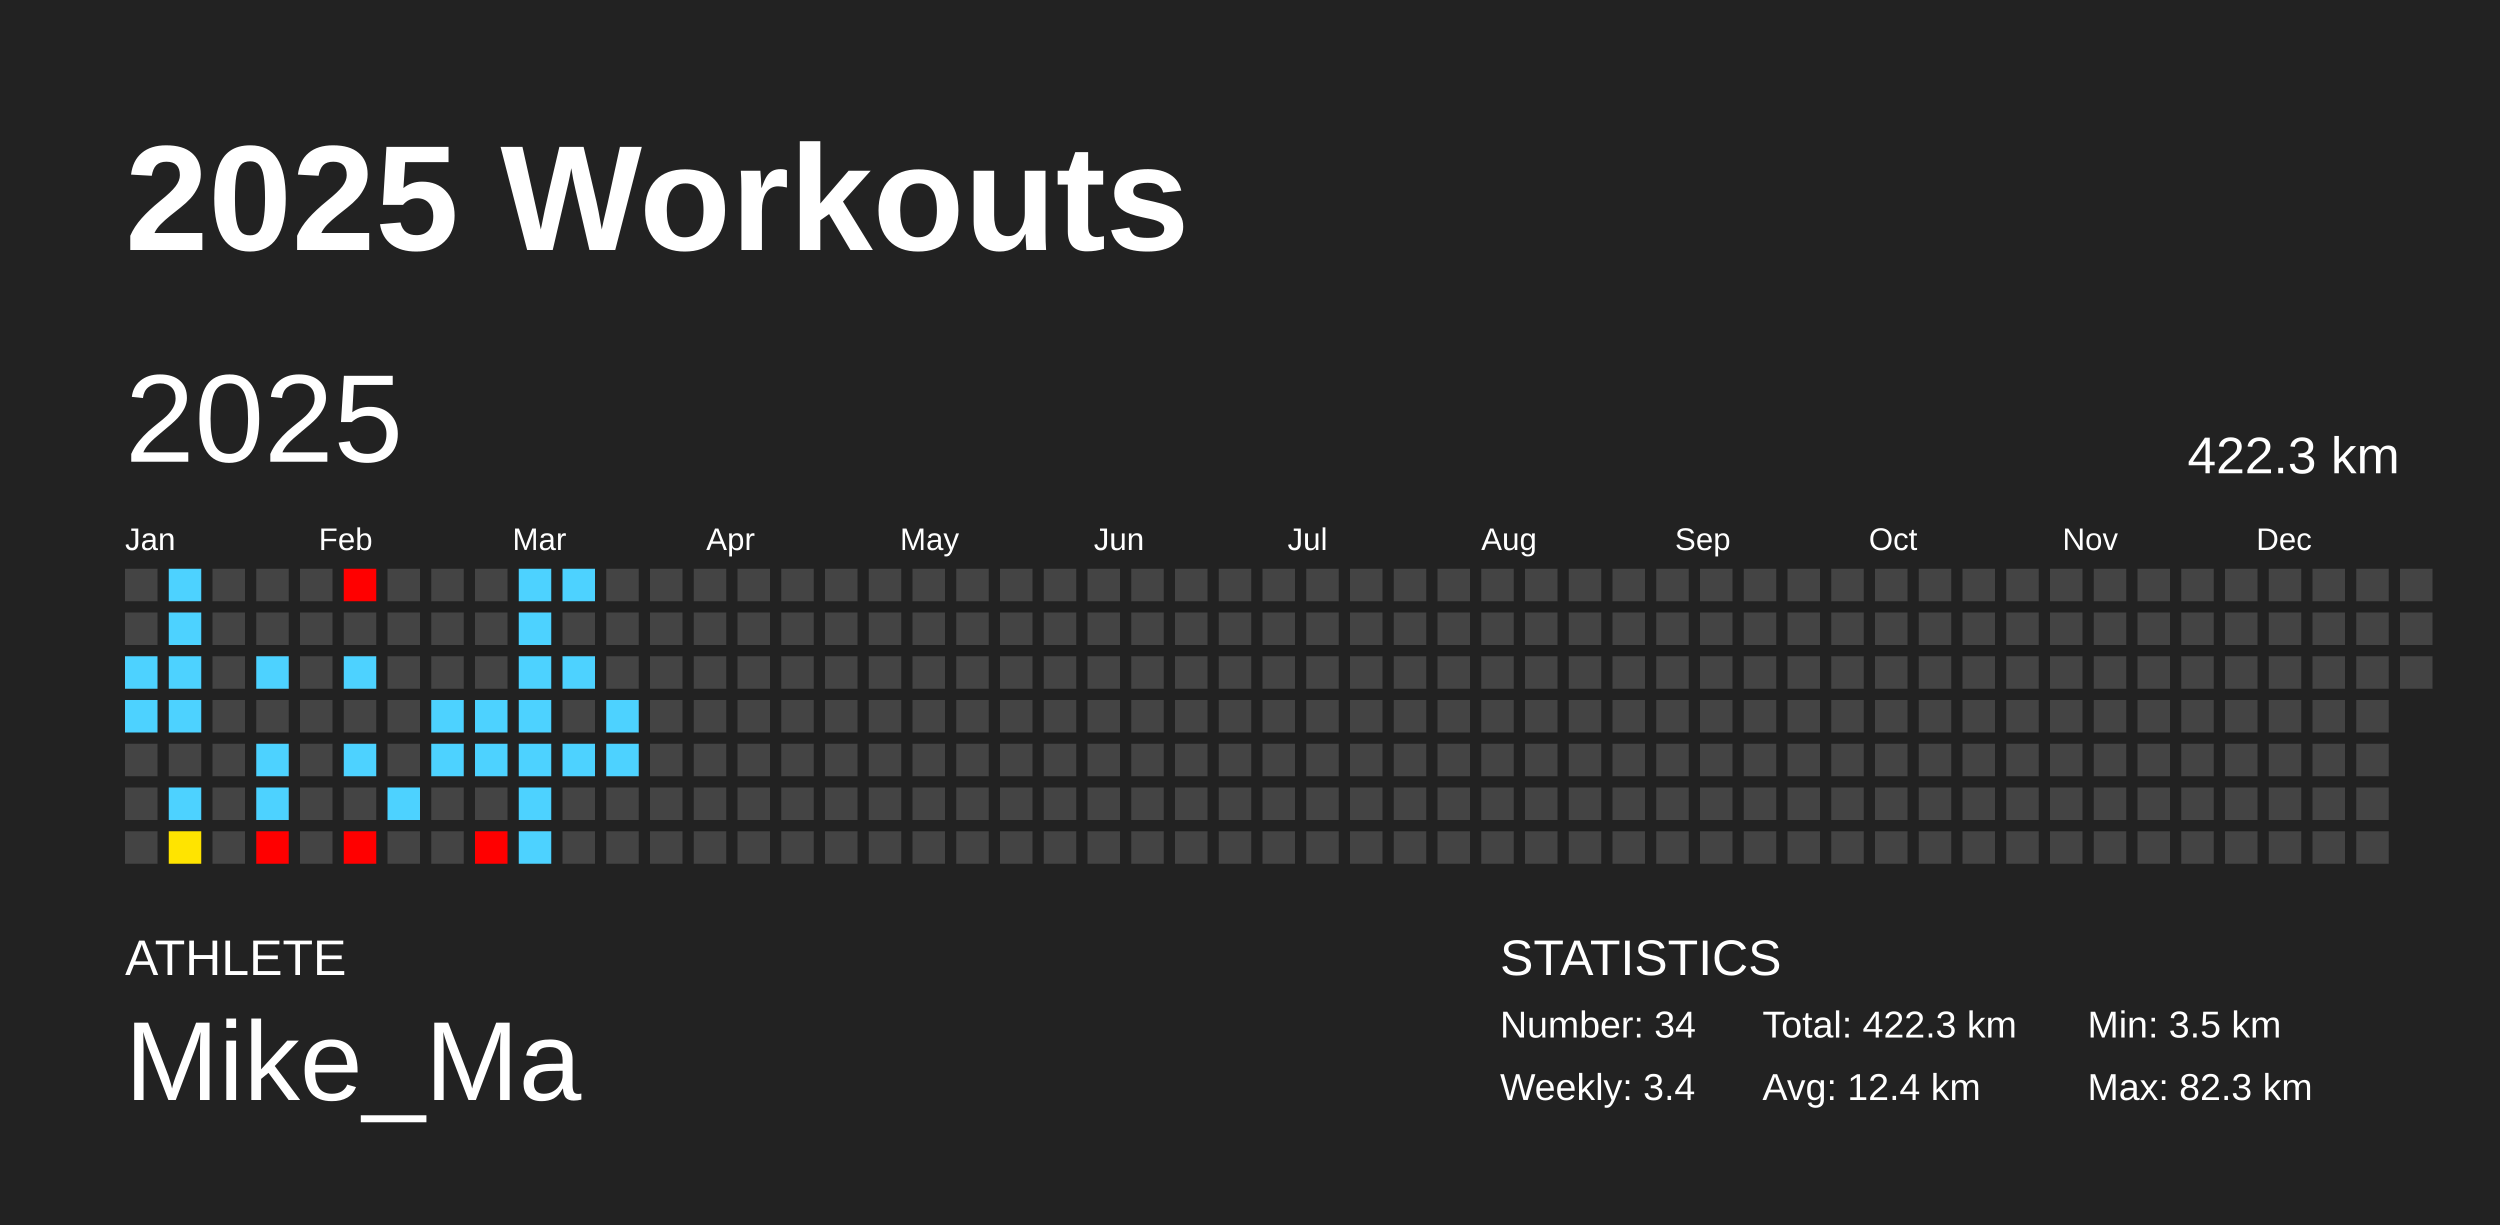
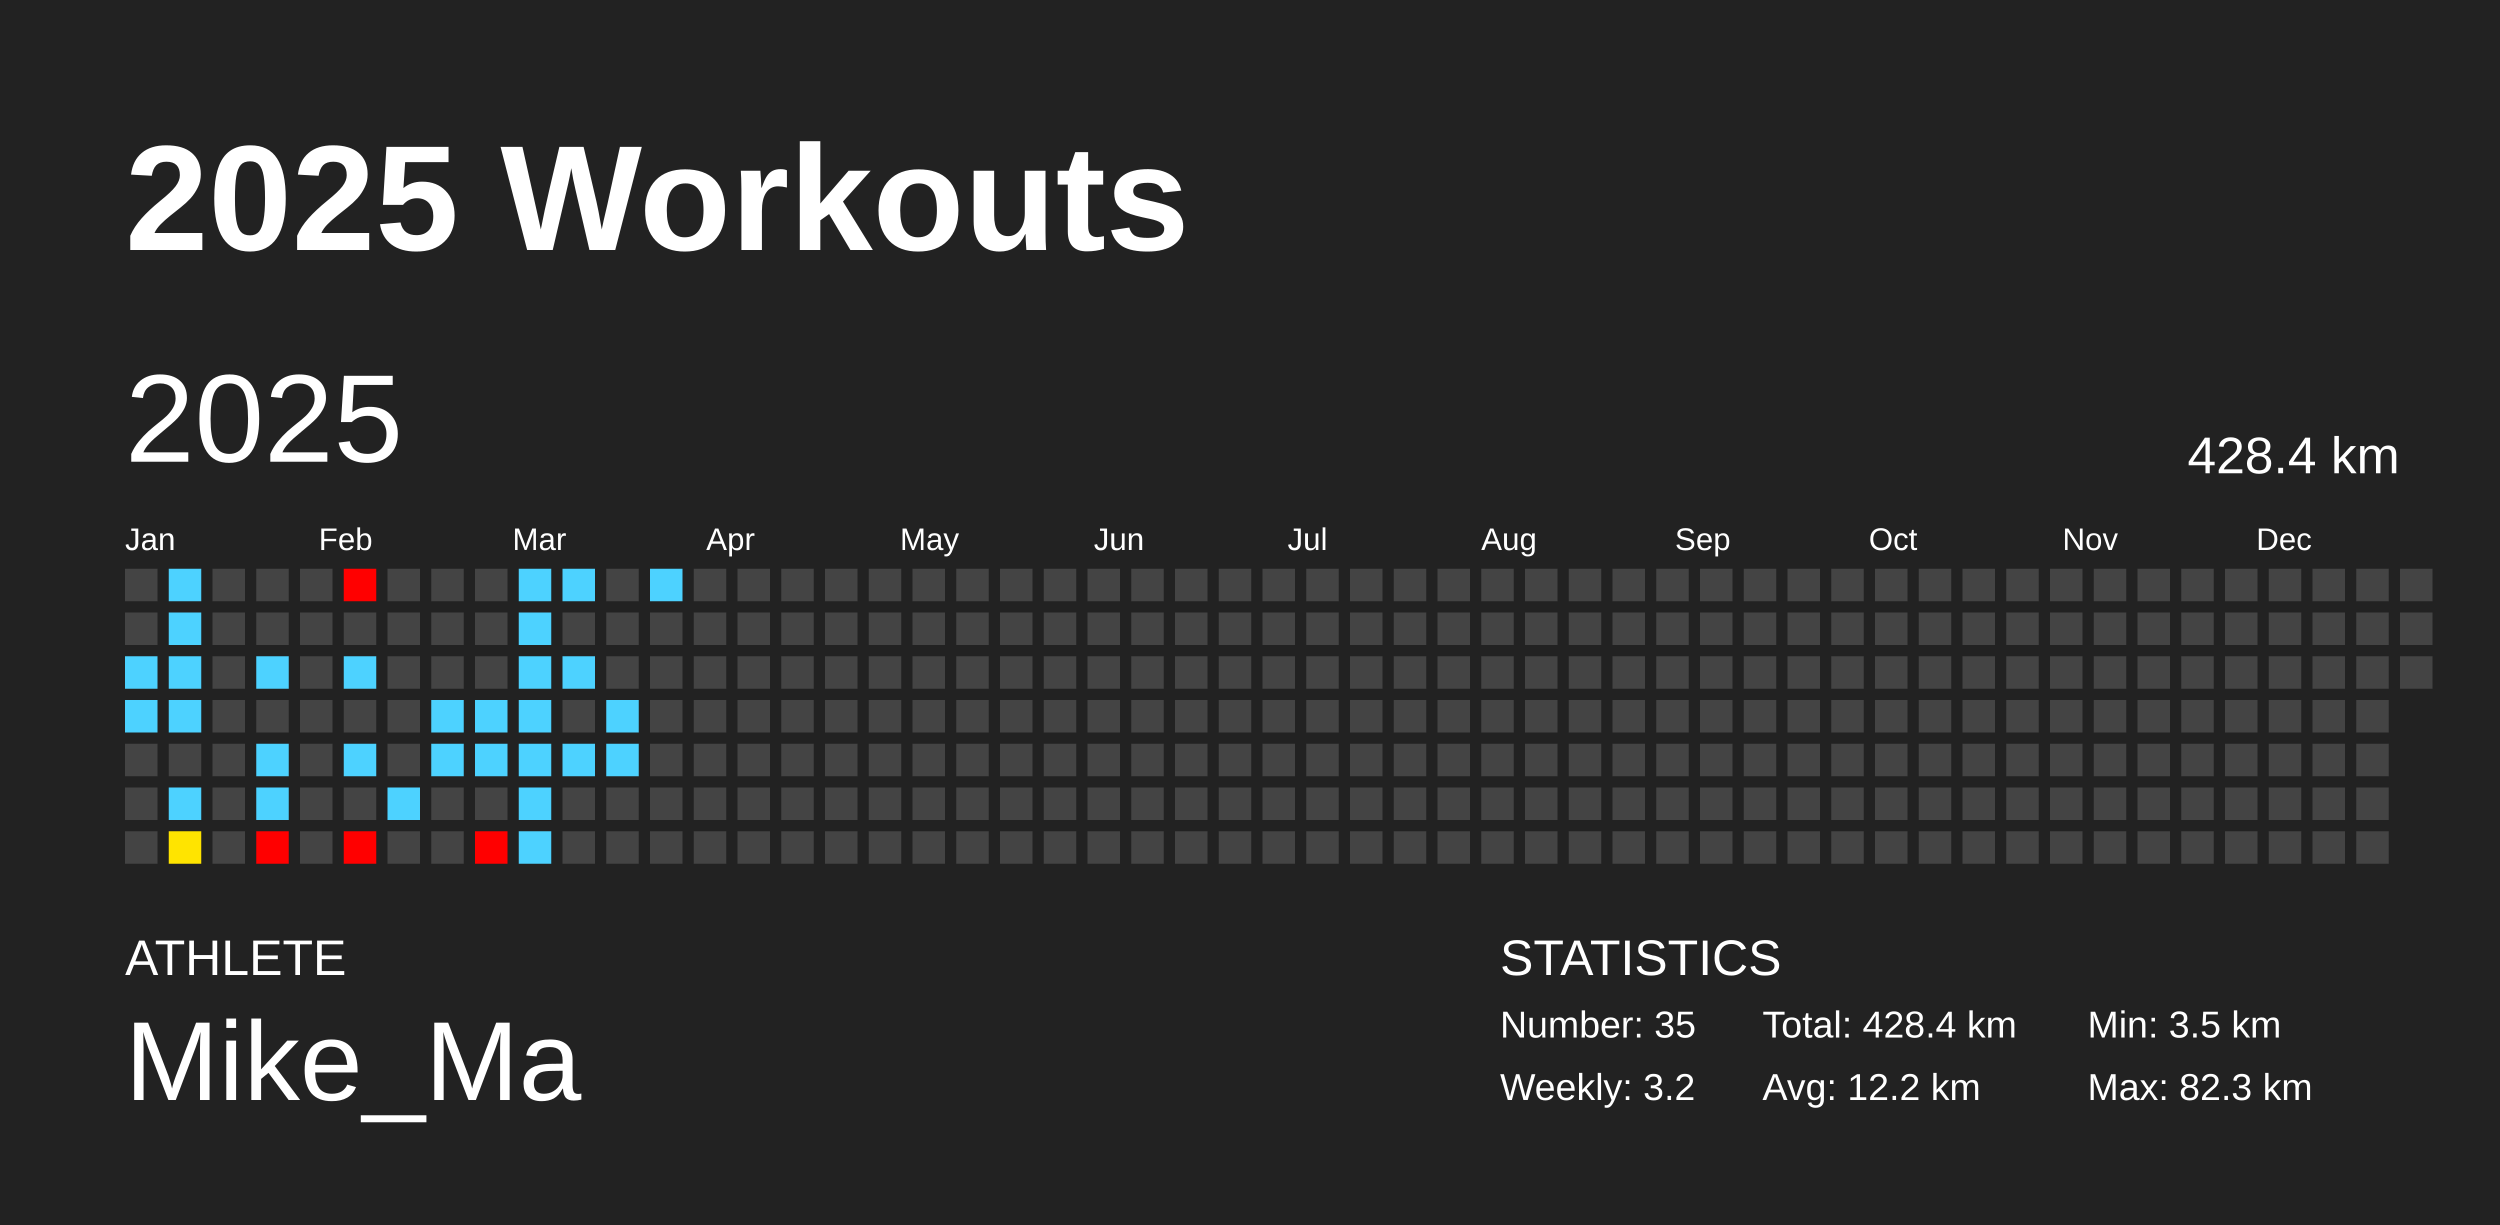
<svg xmlns="http://www.w3.org/2000/svg" baseProfile="full" height="98mm" version="1.1" viewBox="0,0,200,98" width="200mm">
  <defs />
  <rect fill="#222222" height="98" width="200" x="0" y="0" />
  <text fill="#FFFFFF" style="font-size:12px; font-family:Arial; font-weight:bold;" x="10" y="20">2025 Workouts</text>
  <text fill="#FFFFFF" style="font-size:4px; font-family:Arial" x="10" y="78">ATHLETE</text>
  <text fill="#FFFFFF" style="font-size:9px; font-family:Arial" x="10" y="88">Mike_Ma</text>
  <text fill="#FFFFFF" style="font-size:4px; font-family:Arial" x="120" y="78">STATISTICS</text>
-   <text fill="#FFFFFF" style="font-size:3px; font-family:Arial" x="120" y="83">Number: 34</text>
-   <text fill="#FFFFFF" style="font-size:3px; font-family:Arial" x="120" y="88">Weekly: 3.4</text>
-   <text fill="#FFFFFF" style="font-size:3px; font-family:Arial" x="141" y="83">Total: 422.3 km</text>
-   <text fill="#FFFFFF" style="font-size:3px; font-family:Arial" x="141" y="88">Avg: 12.4 km</text>
+   <text fill="#FFFFFF" style="font-size:3px; font-family:Arial" x="120" y="83">Number: 35</text>
+   <text fill="#FFFFFF" style="font-size:3px; font-family:Arial" x="120" y="88">Weekly: 3.2</text>
+   <text fill="#FFFFFF" style="font-size:3px; font-family:Arial" x="141" y="83">Total: 428.4 km</text>
+   <text fill="#FFFFFF" style="font-size:3px; font-family:Arial" x="141" y="88">Avg: 12.2 km</text>
  <text fill="#FFFFFF" style="font-size:3px; font-family:Arial" x="167" y="83">Min: 3.5 km</text>
  <text fill="#FFFFFF" style="font-size:3px; font-family:Arial" x="167" y="88">Max: 82.3 km</text>
  <text dominant-baseline="hanging" fill="#FFFFFF" style="font-size:10.0px; font-family:Arial;" x="10" y="30">2025</text>
-   <text dominant-baseline="hanging" fill="#FFFFFF" style="font-size:4.125px; font-family:Arial;" x="175" y="35">422.3 km</text>
+   <text dominant-baseline="hanging" fill="#FFFFFF" style="font-size:4.125px; font-family:Arial;" x="175" y="35">428.4 km</text>
  <text fill="#FFFFFF" style="font-size:2.5px; font-family:Arial" x="10.0" y="44">Jan</text>
  <text fill="#FFFFFF" style="font-size:2.5px; font-family:Arial" x="25.5" y="44">Feb</text>
  <text fill="#FFFFFF" style="font-size:2.5px; font-family:Arial" x="41.0" y="44">Mar</text>
  <text fill="#FFFFFF" style="font-size:2.5px; font-family:Arial" x="56.5" y="44">Apr</text>
  <text fill="#FFFFFF" style="font-size:2.5px; font-family:Arial" x="72.0" y="44">May</text>
  <text fill="#FFFFFF" style="font-size:2.5px; font-family:Arial" x="87.5" y="44">Jun</text>
  <text fill="#FFFFFF" style="font-size:2.5px; font-family:Arial" x="103.0" y="44">Jul</text>
  <text fill="#FFFFFF" style="font-size:2.5px; font-family:Arial" x="118.5" y="44">Aug</text>
  <text fill="#FFFFFF" style="font-size:2.5px; font-family:Arial" x="134.0" y="44">Sep</text>
  <text fill="#FFFFFF" style="font-size:2.5px; font-family:Arial" x="149.5" y="44">Oct</text>
  <text fill="#FFFFFF" style="font-size:2.5px; font-family:Arial" x="165.0" y="44">Nov</text>
  <text fill="#FFFFFF" style="font-size:2.5px; font-family:Arial" x="180.5" y="44">Dec</text>
  <rect fill="#444444" height="2.6" width="2.6" x="10.0" y="45.5" />
  <rect fill="#444444" height="2.6" width="2.6" x="10.0" y="49.0" />
  <rect fill="#4dd2ff" height="2.6" width="2.6" x="10.0" y="52.5" />
  <rect fill="#4dd2ff" height="2.6" width="2.6" x="10.0" y="56.0" />
  <rect fill="#444444" height="2.6" width="2.6" x="10.0" y="59.5" />
  <rect fill="#444444" height="2.6" width="2.6" x="10.0" y="63.0" />
  <rect fill="#444444" height="2.6" width="2.6" x="10.0" y="66.5" />
  <rect fill="#4dd2ff" height="2.6" width="2.6" x="13.5" y="45.5" />
  <rect fill="#4dd2ff" height="2.6" width="2.6" x="13.5" y="49.0" />
  <rect fill="#4dd2ff" height="2.6" width="2.6" x="13.5" y="52.5" />
  <rect fill="#4dd2ff" height="2.6" width="2.6" x="13.5" y="56.0" />
  <rect fill="#444444" height="2.6" width="2.6" x="13.5" y="59.5" />
  <rect fill="#4dd2ff" height="2.6" width="2.6" x="13.5" y="63.0" />
  <rect fill="#ffe400" height="2.6" width="2.6" x="13.5" y="66.5" />
  <rect fill="#444444" height="2.6" width="2.6" x="17.0" y="45.5" />
  <rect fill="#444444" height="2.6" width="2.6" x="17.0" y="49.0" />
  <rect fill="#444444" height="2.6" width="2.6" x="17.0" y="52.5" />
  <rect fill="#444444" height="2.6" width="2.6" x="17.0" y="56.0" />
  <rect fill="#444444" height="2.6" width="2.6" x="17.0" y="59.5" />
  <rect fill="#444444" height="2.6" width="2.6" x="17.0" y="63.0" />
  <rect fill="#444444" height="2.6" width="2.6" x="17.0" y="66.5" />
  <rect fill="#444444" height="2.6" width="2.6" x="20.5" y="45.5" />
  <rect fill="#444444" height="2.6" width="2.6" x="20.5" y="49.0" />
  <rect fill="#4dd2ff" height="2.6" width="2.6" x="20.5" y="52.5" />
  <rect fill="#444444" height="2.6" width="2.6" x="20.5" y="56.0" />
  <rect fill="#4dd2ff" height="2.6" width="2.6" x="20.5" y="59.5" />
  <rect fill="#4dd2ff" height="2.6" width="2.6" x="20.5" y="63.0" />
  <rect fill="red" height="2.6" width="2.6" x="20.5" y="66.5" />
  <rect fill="#444444" height="2.6" width="2.6" x="24.0" y="45.5" />
  <rect fill="#444444" height="2.6" width="2.6" x="24.0" y="49.0" />
  <rect fill="#444444" height="2.6" width="2.6" x="24.0" y="52.5" />
  <rect fill="#444444" height="2.6" width="2.6" x="24.0" y="56.0" />
  <rect fill="#444444" height="2.6" width="2.6" x="24.0" y="59.5" />
  <rect fill="#444444" height="2.6" width="2.6" x="24.0" y="63.0" />
  <rect fill="#444444" height="2.6" width="2.6" x="24.0" y="66.5" />
  <rect fill="red" height="2.6" width="2.6" x="27.5" y="45.5" />
  <rect fill="#444444" height="2.6" width="2.6" x="27.5" y="49.0" />
  <rect fill="#4dd2ff" height="2.6" width="2.6" x="27.5" y="52.5" />
  <rect fill="#444444" height="2.6" width="2.6" x="27.5" y="56.0" />
  <rect fill="#4dd2ff" height="2.6" width="2.6" x="27.5" y="59.5" />
  <rect fill="#444444" height="2.6" width="2.6" x="27.5" y="63.0" />
  <rect fill="red" height="2.6" width="2.6" x="27.5" y="66.5" />
  <rect fill="#444444" height="2.6" width="2.6" x="31.0" y="45.5" />
  <rect fill="#444444" height="2.6" width="2.6" x="31.0" y="49.0" />
  <rect fill="#444444" height="2.6" width="2.6" x="31.0" y="52.5" />
  <rect fill="#444444" height="2.6" width="2.6" x="31.0" y="56.0" />
  <rect fill="#444444" height="2.6" width="2.6" x="31.0" y="59.5" />
  <rect fill="#4dd2ff" height="2.6" width="2.6" x="31.0" y="63.0" />
  <rect fill="#444444" height="2.6" width="2.6" x="31.0" y="66.5" />
  <rect fill="#444444" height="2.6" width="2.6" x="34.5" y="45.5" />
  <rect fill="#444444" height="2.6" width="2.6" x="34.5" y="49.0" />
  <rect fill="#444444" height="2.6" width="2.6" x="34.5" y="52.5" />
  <rect fill="#4dd2ff" height="2.6" width="2.6" x="34.5" y="56.0" />
  <rect fill="#4dd2ff" height="2.6" width="2.6" x="34.5" y="59.5" />
  <rect fill="#444444" height="2.6" width="2.6" x="34.5" y="63.0" />
  <rect fill="#444444" height="2.6" width="2.6" x="34.5" y="66.5" />
  <rect fill="#444444" height="2.6" width="2.6" x="38.0" y="45.5" />
  <rect fill="#444444" height="2.6" width="2.6" x="38.0" y="49.0" />
  <rect fill="#444444" height="2.6" width="2.6" x="38.0" y="52.5" />
  <rect fill="#4dd2ff" height="2.6" width="2.6" x="38.0" y="56.0" />
  <rect fill="#4dd2ff" height="2.6" width="2.6" x="38.0" y="59.5" />
  <rect fill="#444444" height="2.6" width="2.6" x="38.0" y="63.0" />
  <rect fill="red" height="2.6" width="2.6" x="38.0" y="66.5" />
  <rect fill="#4dd2ff" height="2.6" width="2.6" x="41.5" y="45.5" />
  <rect fill="#4dd2ff" height="2.6" width="2.6" x="41.5" y="49.0" />
  <rect fill="#4dd2ff" height="2.6" width="2.6" x="41.5" y="52.5" />
  <rect fill="#4dd2ff" height="2.6" width="2.6" x="41.5" y="56.0" />
  <rect fill="#4dd2ff" height="2.6" width="2.6" x="41.5" y="59.5" />
  <rect fill="#4dd2ff" height="2.6" width="2.6" x="41.5" y="63.0" />
  <rect fill="#4dd2ff" height="2.6" width="2.6" x="41.5" y="66.5" />
  <rect fill="#4dd2ff" height="2.6" width="2.6" x="45.0" y="45.5" />
  <rect fill="#444444" height="2.6" width="2.6" x="45.0" y="49.0" />
  <rect fill="#4dd2ff" height="2.6" width="2.6" x="45.0" y="52.5" />
  <rect fill="#444444" height="2.6" width="2.6" x="45.0" y="56.0" />
  <rect fill="#4dd2ff" height="2.6" width="2.6" x="45.0" y="59.5" />
  <rect fill="#444444" height="2.6" width="2.6" x="45.0" y="63.0" />
  <rect fill="#444444" height="2.6" width="2.6" x="45.0" y="66.5" />
  <rect fill="#444444" height="2.6" width="2.6" x="48.5" y="45.5" />
  <rect fill="#444444" height="2.6" width="2.6" x="48.5" y="49.0" />
  <rect fill="#444444" height="2.6" width="2.6" x="48.5" y="52.5" />
  <rect fill="#4dd2ff" height="2.6" width="2.6" x="48.5" y="56.0" />
  <rect fill="#4dd2ff" height="2.6" width="2.6" x="48.5" y="59.5" />
  <rect fill="#444444" height="2.6" width="2.6" x="48.5" y="63.0" />
  <rect fill="#444444" height="2.6" width="2.6" x="48.5" y="66.5" />
-   <rect fill="#444444" height="2.6" width="2.6" x="52.0" y="45.5" />
+   <rect fill="#4dd2ff" height="2.6" width="2.6" x="52.0" y="45.5" />
  <rect fill="#444444" height="2.6" width="2.6" x="52.0" y="49.0" />
  <rect fill="#444444" height="2.6" width="2.6" x="52.0" y="52.5" />
  <rect fill="#444444" height="2.6" width="2.6" x="52.0" y="56.0" />
  <rect fill="#444444" height="2.6" width="2.6" x="52.0" y="59.5" />
  <rect fill="#444444" height="2.6" width="2.6" x="52.0" y="63.0" />
  <rect fill="#444444" height="2.6" width="2.6" x="52.0" y="66.5" />
  <rect fill="#444444" height="2.6" width="2.6" x="55.5" y="45.5" />
  <rect fill="#444444" height="2.6" width="2.6" x="55.5" y="49.0" />
  <rect fill="#444444" height="2.6" width="2.6" x="55.5" y="52.5" />
  <rect fill="#444444" height="2.6" width="2.6" x="55.5" y="56.0" />
  <rect fill="#444444" height="2.6" width="2.6" x="55.5" y="59.5" />
  <rect fill="#444444" height="2.6" width="2.6" x="55.5" y="63.0" />
  <rect fill="#444444" height="2.6" width="2.6" x="55.5" y="66.5" />
  <rect fill="#444444" height="2.6" width="2.6" x="59.0" y="45.5" />
  <rect fill="#444444" height="2.6" width="2.6" x="59.0" y="49.0" />
  <rect fill="#444444" height="2.6" width="2.6" x="59.0" y="52.5" />
  <rect fill="#444444" height="2.6" width="2.6" x="59.0" y="56.0" />
  <rect fill="#444444" height="2.6" width="2.6" x="59.0" y="59.5" />
  <rect fill="#444444" height="2.6" width="2.6" x="59.0" y="63.0" />
  <rect fill="#444444" height="2.6" width="2.6" x="59.0" y="66.5" />
  <rect fill="#444444" height="2.6" width="2.6" x="62.5" y="45.5" />
  <rect fill="#444444" height="2.6" width="2.6" x="62.5" y="49.0" />
  <rect fill="#444444" height="2.6" width="2.6" x="62.5" y="52.5" />
  <rect fill="#444444" height="2.6" width="2.6" x="62.5" y="56.0" />
  <rect fill="#444444" height="2.6" width="2.6" x="62.5" y="59.5" />
  <rect fill="#444444" height="2.6" width="2.6" x="62.5" y="63.0" />
  <rect fill="#444444" height="2.6" width="2.6" x="62.5" y="66.5" />
  <rect fill="#444444" height="2.6" width="2.6" x="66.0" y="45.5" />
  <rect fill="#444444" height="2.6" width="2.6" x="66.0" y="49.0" />
  <rect fill="#444444" height="2.6" width="2.6" x="66.0" y="52.5" />
  <rect fill="#444444" height="2.6" width="2.6" x="66.0" y="56.0" />
  <rect fill="#444444" height="2.6" width="2.6" x="66.0" y="59.5" />
  <rect fill="#444444" height="2.6" width="2.6" x="66.0" y="63.0" />
  <rect fill="#444444" height="2.6" width="2.6" x="66.0" y="66.5" />
  <rect fill="#444444" height="2.6" width="2.6" x="69.5" y="45.5" />
  <rect fill="#444444" height="2.6" width="2.6" x="69.5" y="49.0" />
  <rect fill="#444444" height="2.6" width="2.6" x="69.5" y="52.5" />
  <rect fill="#444444" height="2.6" width="2.6" x="69.5" y="56.0" />
  <rect fill="#444444" height="2.6" width="2.6" x="69.5" y="59.5" />
  <rect fill="#444444" height="2.6" width="2.6" x="69.5" y="63.0" />
  <rect fill="#444444" height="2.6" width="2.6" x="69.5" y="66.5" />
  <rect fill="#444444" height="2.6" width="2.6" x="73.0" y="45.5" />
  <rect fill="#444444" height="2.6" width="2.6" x="73.0" y="49.0" />
  <rect fill="#444444" height="2.6" width="2.6" x="73.0" y="52.5" />
  <rect fill="#444444" height="2.6" width="2.6" x="73.0" y="56.0" />
  <rect fill="#444444" height="2.6" width="2.6" x="73.0" y="59.5" />
  <rect fill="#444444" height="2.6" width="2.6" x="73.0" y="63.0" />
  <rect fill="#444444" height="2.6" width="2.6" x="73.0" y="66.5" />
  <rect fill="#444444" height="2.6" width="2.6" x="76.5" y="45.5" />
  <rect fill="#444444" height="2.6" width="2.6" x="76.5" y="49.0" />
  <rect fill="#444444" height="2.6" width="2.6" x="76.5" y="52.5" />
  <rect fill="#444444" height="2.6" width="2.6" x="76.5" y="56.0" />
  <rect fill="#444444" height="2.6" width="2.6" x="76.5" y="59.5" />
  <rect fill="#444444" height="2.6" width="2.6" x="76.5" y="63.0" />
  <rect fill="#444444" height="2.6" width="2.6" x="76.5" y="66.5" />
  <rect fill="#444444" height="2.6" width="2.6" x="80.0" y="45.5" />
  <rect fill="#444444" height="2.6" width="2.6" x="80.0" y="49.0" />
  <rect fill="#444444" height="2.6" width="2.6" x="80.0" y="52.5" />
  <rect fill="#444444" height="2.6" width="2.6" x="80.0" y="56.0" />
  <rect fill="#444444" height="2.6" width="2.6" x="80.0" y="59.5" />
  <rect fill="#444444" height="2.6" width="2.6" x="80.0" y="63.0" />
  <rect fill="#444444" height="2.6" width="2.6" x="80.0" y="66.5" />
  <rect fill="#444444" height="2.6" width="2.6" x="83.5" y="45.5" />
  <rect fill="#444444" height="2.6" width="2.6" x="83.5" y="49.0" />
  <rect fill="#444444" height="2.6" width="2.6" x="83.5" y="52.5" />
  <rect fill="#444444" height="2.6" width="2.6" x="83.5" y="56.0" />
  <rect fill="#444444" height="2.6" width="2.6" x="83.5" y="59.5" />
  <rect fill="#444444" height="2.6" width="2.6" x="83.5" y="63.0" />
  <rect fill="#444444" height="2.6" width="2.6" x="83.5" y="66.5" />
  <rect fill="#444444" height="2.6" width="2.6" x="87.0" y="45.5" />
  <rect fill="#444444" height="2.6" width="2.6" x="87.0" y="49.0" />
  <rect fill="#444444" height="2.6" width="2.6" x="87.0" y="52.5" />
  <rect fill="#444444" height="2.6" width="2.6" x="87.0" y="56.0" />
  <rect fill="#444444" height="2.6" width="2.6" x="87.0" y="59.5" />
  <rect fill="#444444" height="2.6" width="2.6" x="87.0" y="63.0" />
  <rect fill="#444444" height="2.6" width="2.6" x="87.0" y="66.5" />
  <rect fill="#444444" height="2.6" width="2.6" x="90.5" y="45.5" />
  <rect fill="#444444" height="2.6" width="2.6" x="90.5" y="49.0" />
  <rect fill="#444444" height="2.6" width="2.6" x="90.5" y="52.5" />
  <rect fill="#444444" height="2.6" width="2.6" x="90.5" y="56.0" />
  <rect fill="#444444" height="2.6" width="2.6" x="90.5" y="59.5" />
  <rect fill="#444444" height="2.6" width="2.6" x="90.5" y="63.0" />
  <rect fill="#444444" height="2.6" width="2.6" x="90.5" y="66.5" />
  <rect fill="#444444" height="2.6" width="2.6" x="94.0" y="45.5" />
  <rect fill="#444444" height="2.6" width="2.6" x="94.0" y="49.0" />
  <rect fill="#444444" height="2.6" width="2.6" x="94.0" y="52.5" />
  <rect fill="#444444" height="2.6" width="2.6" x="94.0" y="56.0" />
  <rect fill="#444444" height="2.6" width="2.6" x="94.0" y="59.5" />
  <rect fill="#444444" height="2.6" width="2.6" x="94.0" y="63.0" />
  <rect fill="#444444" height="2.6" width="2.6" x="94.0" y="66.5" />
  <rect fill="#444444" height="2.6" width="2.6" x="97.5" y="45.5" />
  <rect fill="#444444" height="2.6" width="2.6" x="97.5" y="49.0" />
  <rect fill="#444444" height="2.6" width="2.6" x="97.5" y="52.5" />
  <rect fill="#444444" height="2.6" width="2.6" x="97.5" y="56.0" />
  <rect fill="#444444" height="2.6" width="2.6" x="97.5" y="59.5" />
  <rect fill="#444444" height="2.6" width="2.6" x="97.5" y="63.0" />
  <rect fill="#444444" height="2.6" width="2.6" x="97.5" y="66.5" />
  <rect fill="#444444" height="2.6" width="2.6" x="101.0" y="45.5" />
  <rect fill="#444444" height="2.6" width="2.6" x="101.0" y="49.0" />
  <rect fill="#444444" height="2.6" width="2.6" x="101.0" y="52.5" />
  <rect fill="#444444" height="2.6" width="2.6" x="101.0" y="56.0" />
  <rect fill="#444444" height="2.6" width="2.6" x="101.0" y="59.5" />
  <rect fill="#444444" height="2.6" width="2.6" x="101.0" y="63.0" />
  <rect fill="#444444" height="2.6" width="2.6" x="101.0" y="66.5" />
  <rect fill="#444444" height="2.6" width="2.6" x="104.5" y="45.5" />
  <rect fill="#444444" height="2.6" width="2.6" x="104.5" y="49.0" />
  <rect fill="#444444" height="2.6" width="2.6" x="104.5" y="52.5" />
  <rect fill="#444444" height="2.6" width="2.6" x="104.5" y="56.0" />
  <rect fill="#444444" height="2.6" width="2.6" x="104.5" y="59.5" />
  <rect fill="#444444" height="2.6" width="2.6" x="104.5" y="63.0" />
  <rect fill="#444444" height="2.6" width="2.6" x="104.5" y="66.5" />
  <rect fill="#444444" height="2.6" width="2.6" x="108.0" y="45.5" />
  <rect fill="#444444" height="2.6" width="2.6" x="108.0" y="49.0" />
  <rect fill="#444444" height="2.6" width="2.6" x="108.0" y="52.5" />
  <rect fill="#444444" height="2.6" width="2.6" x="108.0" y="56.0" />
  <rect fill="#444444" height="2.6" width="2.6" x="108.0" y="59.5" />
  <rect fill="#444444" height="2.6" width="2.6" x="108.0" y="63.0" />
  <rect fill="#444444" height="2.6" width="2.6" x="108.0" y="66.5" />
  <rect fill="#444444" height="2.6" width="2.6" x="111.5" y="45.5" />
  <rect fill="#444444" height="2.6" width="2.6" x="111.5" y="49.0" />
  <rect fill="#444444" height="2.6" width="2.6" x="111.5" y="52.5" />
  <rect fill="#444444" height="2.6" width="2.6" x="111.5" y="56.0" />
  <rect fill="#444444" height="2.6" width="2.6" x="111.5" y="59.5" />
  <rect fill="#444444" height="2.6" width="2.6" x="111.5" y="63.0" />
  <rect fill="#444444" height="2.6" width="2.6" x="111.5" y="66.5" />
  <rect fill="#444444" height="2.6" width="2.6" x="115.0" y="45.5" />
  <rect fill="#444444" height="2.6" width="2.6" x="115.0" y="49.0" />
  <rect fill="#444444" height="2.6" width="2.6" x="115.0" y="52.5" />
  <rect fill="#444444" height="2.6" width="2.6" x="115.0" y="56.0" />
  <rect fill="#444444" height="2.6" width="2.6" x="115.0" y="59.5" />
  <rect fill="#444444" height="2.6" width="2.6" x="115.0" y="63.0" />
  <rect fill="#444444" height="2.6" width="2.6" x="115.0" y="66.5" />
  <rect fill="#444444" height="2.6" width="2.6" x="118.5" y="45.5" />
  <rect fill="#444444" height="2.6" width="2.6" x="118.5" y="49.0" />
  <rect fill="#444444" height="2.6" width="2.6" x="118.5" y="52.5" />
  <rect fill="#444444" height="2.6" width="2.6" x="118.5" y="56.0" />
  <rect fill="#444444" height="2.6" width="2.6" x="118.5" y="59.5" />
  <rect fill="#444444" height="2.6" width="2.6" x="118.5" y="63.0" />
  <rect fill="#444444" height="2.6" width="2.6" x="118.5" y="66.5" />
  <rect fill="#444444" height="2.6" width="2.6" x="122.0" y="45.5" />
  <rect fill="#444444" height="2.6" width="2.6" x="122.0" y="49.0" />
  <rect fill="#444444" height="2.6" width="2.6" x="122.0" y="52.5" />
  <rect fill="#444444" height="2.6" width="2.6" x="122.0" y="56.0" />
  <rect fill="#444444" height="2.6" width="2.6" x="122.0" y="59.5" />
  <rect fill="#444444" height="2.6" width="2.6" x="122.0" y="63.0" />
  <rect fill="#444444" height="2.6" width="2.6" x="122.0" y="66.5" />
  <rect fill="#444444" height="2.6" width="2.6" x="125.5" y="45.5" />
  <rect fill="#444444" height="2.6" width="2.6" x="125.5" y="49.0" />
  <rect fill="#444444" height="2.6" width="2.6" x="125.5" y="52.5" />
  <rect fill="#444444" height="2.6" width="2.6" x="125.5" y="56.0" />
  <rect fill="#444444" height="2.6" width="2.6" x="125.5" y="59.5" />
  <rect fill="#444444" height="2.6" width="2.6" x="125.5" y="63.0" />
  <rect fill="#444444" height="2.6" width="2.6" x="125.5" y="66.5" />
  <rect fill="#444444" height="2.6" width="2.6" x="129.0" y="45.5" />
  <rect fill="#444444" height="2.6" width="2.6" x="129.0" y="49.0" />
  <rect fill="#444444" height="2.6" width="2.6" x="129.0" y="52.5" />
  <rect fill="#444444" height="2.6" width="2.6" x="129.0" y="56.0" />
  <rect fill="#444444" height="2.6" width="2.6" x="129.0" y="59.5" />
  <rect fill="#444444" height="2.6" width="2.6" x="129.0" y="63.0" />
  <rect fill="#444444" height="2.6" width="2.6" x="129.0" y="66.5" />
  <rect fill="#444444" height="2.6" width="2.6" x="132.5" y="45.5" />
  <rect fill="#444444" height="2.6" width="2.6" x="132.5" y="49.0" />
  <rect fill="#444444" height="2.6" width="2.6" x="132.5" y="52.5" />
  <rect fill="#444444" height="2.6" width="2.6" x="132.5" y="56.0" />
  <rect fill="#444444" height="2.6" width="2.6" x="132.5" y="59.5" />
  <rect fill="#444444" height="2.6" width="2.6" x="132.5" y="63.0" />
  <rect fill="#444444" height="2.6" width="2.6" x="132.5" y="66.5" />
  <rect fill="#444444" height="2.6" width="2.6" x="136.0" y="45.5" />
  <rect fill="#444444" height="2.6" width="2.6" x="136.0" y="49.0" />
  <rect fill="#444444" height="2.6" width="2.6" x="136.0" y="52.5" />
  <rect fill="#444444" height="2.6" width="2.6" x="136.0" y="56.0" />
  <rect fill="#444444" height="2.6" width="2.6" x="136.0" y="59.5" />
  <rect fill="#444444" height="2.6" width="2.6" x="136.0" y="63.0" />
  <rect fill="#444444" height="2.6" width="2.6" x="136.0" y="66.5" />
  <rect fill="#444444" height="2.6" width="2.6" x="139.5" y="45.5" />
  <rect fill="#444444" height="2.6" width="2.6" x="139.5" y="49.0" />
  <rect fill="#444444" height="2.6" width="2.6" x="139.5" y="52.5" />
  <rect fill="#444444" height="2.6" width="2.6" x="139.5" y="56.0" />
  <rect fill="#444444" height="2.6" width="2.6" x="139.5" y="59.5" />
  <rect fill="#444444" height="2.6" width="2.6" x="139.5" y="63.0" />
  <rect fill="#444444" height="2.6" width="2.6" x="139.5" y="66.5" />
  <rect fill="#444444" height="2.6" width="2.6" x="143.0" y="45.5" />
  <rect fill="#444444" height="2.6" width="2.6" x="143.0" y="49.0" />
  <rect fill="#444444" height="2.6" width="2.6" x="143.0" y="52.5" />
  <rect fill="#444444" height="2.6" width="2.6" x="143.0" y="56.0" />
  <rect fill="#444444" height="2.6" width="2.6" x="143.0" y="59.5" />
  <rect fill="#444444" height="2.6" width="2.6" x="143.0" y="63.0" />
  <rect fill="#444444" height="2.6" width="2.6" x="143.0" y="66.5" />
  <rect fill="#444444" height="2.6" width="2.6" x="146.5" y="45.5" />
  <rect fill="#444444" height="2.6" width="2.6" x="146.5" y="49.0" />
  <rect fill="#444444" height="2.6" width="2.6" x="146.5" y="52.5" />
  <rect fill="#444444" height="2.6" width="2.6" x="146.5" y="56.0" />
  <rect fill="#444444" height="2.6" width="2.6" x="146.5" y="59.5" />
  <rect fill="#444444" height="2.6" width="2.6" x="146.5" y="63.0" />
  <rect fill="#444444" height="2.6" width="2.6" x="146.5" y="66.5" />
  <rect fill="#444444" height="2.6" width="2.6" x="150.0" y="45.5" />
  <rect fill="#444444" height="2.6" width="2.6" x="150.0" y="49.0" />
  <rect fill="#444444" height="2.6" width="2.6" x="150.0" y="52.5" />
  <rect fill="#444444" height="2.6" width="2.6" x="150.0" y="56.0" />
  <rect fill="#444444" height="2.6" width="2.6" x="150.0" y="59.5" />
  <rect fill="#444444" height="2.6" width="2.6" x="150.0" y="63.0" />
  <rect fill="#444444" height="2.6" width="2.6" x="150.0" y="66.5" />
  <rect fill="#444444" height="2.6" width="2.6" x="153.5" y="45.5" />
  <rect fill="#444444" height="2.6" width="2.6" x="153.5" y="49.0" />
  <rect fill="#444444" height="2.6" width="2.6" x="153.5" y="52.5" />
  <rect fill="#444444" height="2.6" width="2.6" x="153.5" y="56.0" />
  <rect fill="#444444" height="2.6" width="2.6" x="153.5" y="59.5" />
  <rect fill="#444444" height="2.6" width="2.6" x="153.5" y="63.0" />
  <rect fill="#444444" height="2.6" width="2.6" x="153.5" y="66.5" />
  <rect fill="#444444" height="2.6" width="2.6" x="157.0" y="45.5" />
  <rect fill="#444444" height="2.6" width="2.6" x="157.0" y="49.0" />
  <rect fill="#444444" height="2.6" width="2.6" x="157.0" y="52.5" />
  <rect fill="#444444" height="2.6" width="2.6" x="157.0" y="56.0" />
  <rect fill="#444444" height="2.6" width="2.6" x="157.0" y="59.5" />
  <rect fill="#444444" height="2.6" width="2.6" x="157.0" y="63.0" />
  <rect fill="#444444" height="2.6" width="2.6" x="157.0" y="66.5" />
  <rect fill="#444444" height="2.6" width="2.6" x="160.5" y="45.5" />
  <rect fill="#444444" height="2.6" width="2.6" x="160.5" y="49.0" />
  <rect fill="#444444" height="2.6" width="2.6" x="160.5" y="52.5" />
  <rect fill="#444444" height="2.6" width="2.6" x="160.5" y="56.0" />
  <rect fill="#444444" height="2.6" width="2.6" x="160.5" y="59.5" />
  <rect fill="#444444" height="2.6" width="2.6" x="160.5" y="63.0" />
  <rect fill="#444444" height="2.6" width="2.6" x="160.5" y="66.5" />
  <rect fill="#444444" height="2.6" width="2.6" x="164.0" y="45.5" />
  <rect fill="#444444" height="2.6" width="2.6" x="164.0" y="49.0" />
  <rect fill="#444444" height="2.6" width="2.6" x="164.0" y="52.5" />
  <rect fill="#444444" height="2.6" width="2.6" x="164.0" y="56.0" />
  <rect fill="#444444" height="2.6" width="2.6" x="164.0" y="59.5" />
  <rect fill="#444444" height="2.6" width="2.6" x="164.0" y="63.0" />
  <rect fill="#444444" height="2.6" width="2.6" x="164.0" y="66.5" />
  <rect fill="#444444" height="2.6" width="2.6" x="167.5" y="45.5" />
  <rect fill="#444444" height="2.6" width="2.6" x="167.5" y="49.0" />
  <rect fill="#444444" height="2.6" width="2.6" x="167.5" y="52.5" />
  <rect fill="#444444" height="2.6" width="2.6" x="167.5" y="56.0" />
  <rect fill="#444444" height="2.6" width="2.6" x="167.5" y="59.5" />
  <rect fill="#444444" height="2.6" width="2.6" x="167.5" y="63.0" />
  <rect fill="#444444" height="2.6" width="2.6" x="167.5" y="66.5" />
  <rect fill="#444444" height="2.6" width="2.6" x="171.0" y="45.5" />
  <rect fill="#444444" height="2.6" width="2.6" x="171.0" y="49.0" />
  <rect fill="#444444" height="2.6" width="2.6" x="171.0" y="52.5" />
  <rect fill="#444444" height="2.6" width="2.6" x="171.0" y="56.0" />
  <rect fill="#444444" height="2.6" width="2.6" x="171.0" y="59.5" />
  <rect fill="#444444" height="2.6" width="2.6" x="171.0" y="63.0" />
  <rect fill="#444444" height="2.6" width="2.6" x="171.0" y="66.5" />
  <rect fill="#444444" height="2.6" width="2.6" x="174.5" y="45.5" />
  <rect fill="#444444" height="2.6" width="2.6" x="174.5" y="49.0" />
  <rect fill="#444444" height="2.6" width="2.6" x="174.5" y="52.5" />
  <rect fill="#444444" height="2.6" width="2.6" x="174.5" y="56.0" />
  <rect fill="#444444" height="2.6" width="2.6" x="174.5" y="59.5" />
  <rect fill="#444444" height="2.6" width="2.6" x="174.5" y="63.0" />
  <rect fill="#444444" height="2.6" width="2.6" x="174.5" y="66.5" />
  <rect fill="#444444" height="2.6" width="2.6" x="178.0" y="45.5" />
  <rect fill="#444444" height="2.6" width="2.6" x="178.0" y="49.0" />
  <rect fill="#444444" height="2.6" width="2.6" x="178.0" y="52.5" />
  <rect fill="#444444" height="2.6" width="2.6" x="178.0" y="56.0" />
  <rect fill="#444444" height="2.6" width="2.6" x="178.0" y="59.5" />
  <rect fill="#444444" height="2.6" width="2.6" x="178.0" y="63.0" />
  <rect fill="#444444" height="2.6" width="2.6" x="178.0" y="66.5" />
  <rect fill="#444444" height="2.6" width="2.6" x="181.5" y="45.5" />
  <rect fill="#444444" height="2.6" width="2.6" x="181.5" y="49.0" />
  <rect fill="#444444" height="2.6" width="2.6" x="181.5" y="52.5" />
  <rect fill="#444444" height="2.6" width="2.6" x="181.5" y="56.0" />
  <rect fill="#444444" height="2.6" width="2.6" x="181.5" y="59.5" />
  <rect fill="#444444" height="2.6" width="2.6" x="181.5" y="63.0" />
  <rect fill="#444444" height="2.6" width="2.6" x="181.5" y="66.5" />
  <rect fill="#444444" height="2.6" width="2.6" x="185.0" y="45.5" />
  <rect fill="#444444" height="2.6" width="2.6" x="185.0" y="49.0" />
  <rect fill="#444444" height="2.6" width="2.6" x="185.0" y="52.5" />
  <rect fill="#444444" height="2.6" width="2.6" x="185.0" y="56.0" />
  <rect fill="#444444" height="2.6" width="2.6" x="185.0" y="59.5" />
  <rect fill="#444444" height="2.6" width="2.6" x="185.0" y="63.0" />
  <rect fill="#444444" height="2.6" width="2.6" x="185.0" y="66.5" />
  <rect fill="#444444" height="2.6" width="2.6" x="188.5" y="45.5" />
  <rect fill="#444444" height="2.6" width="2.6" x="188.5" y="49.0" />
  <rect fill="#444444" height="2.6" width="2.6" x="188.5" y="52.5" />
  <rect fill="#444444" height="2.6" width="2.6" x="188.5" y="56.0" />
  <rect fill="#444444" height="2.6" width="2.6" x="188.5" y="59.5" />
  <rect fill="#444444" height="2.6" width="2.6" x="188.5" y="63.0" />
  <rect fill="#444444" height="2.6" width="2.6" x="188.5" y="66.5" />
  <rect fill="#444444" height="2.6" width="2.6" x="192.0" y="45.5" />
  <rect fill="#444444" height="2.6" width="2.6" x="192.0" y="49.0" />
  <rect fill="#444444" height="2.6" width="2.6" x="192.0" y="52.5" />
</svg>
